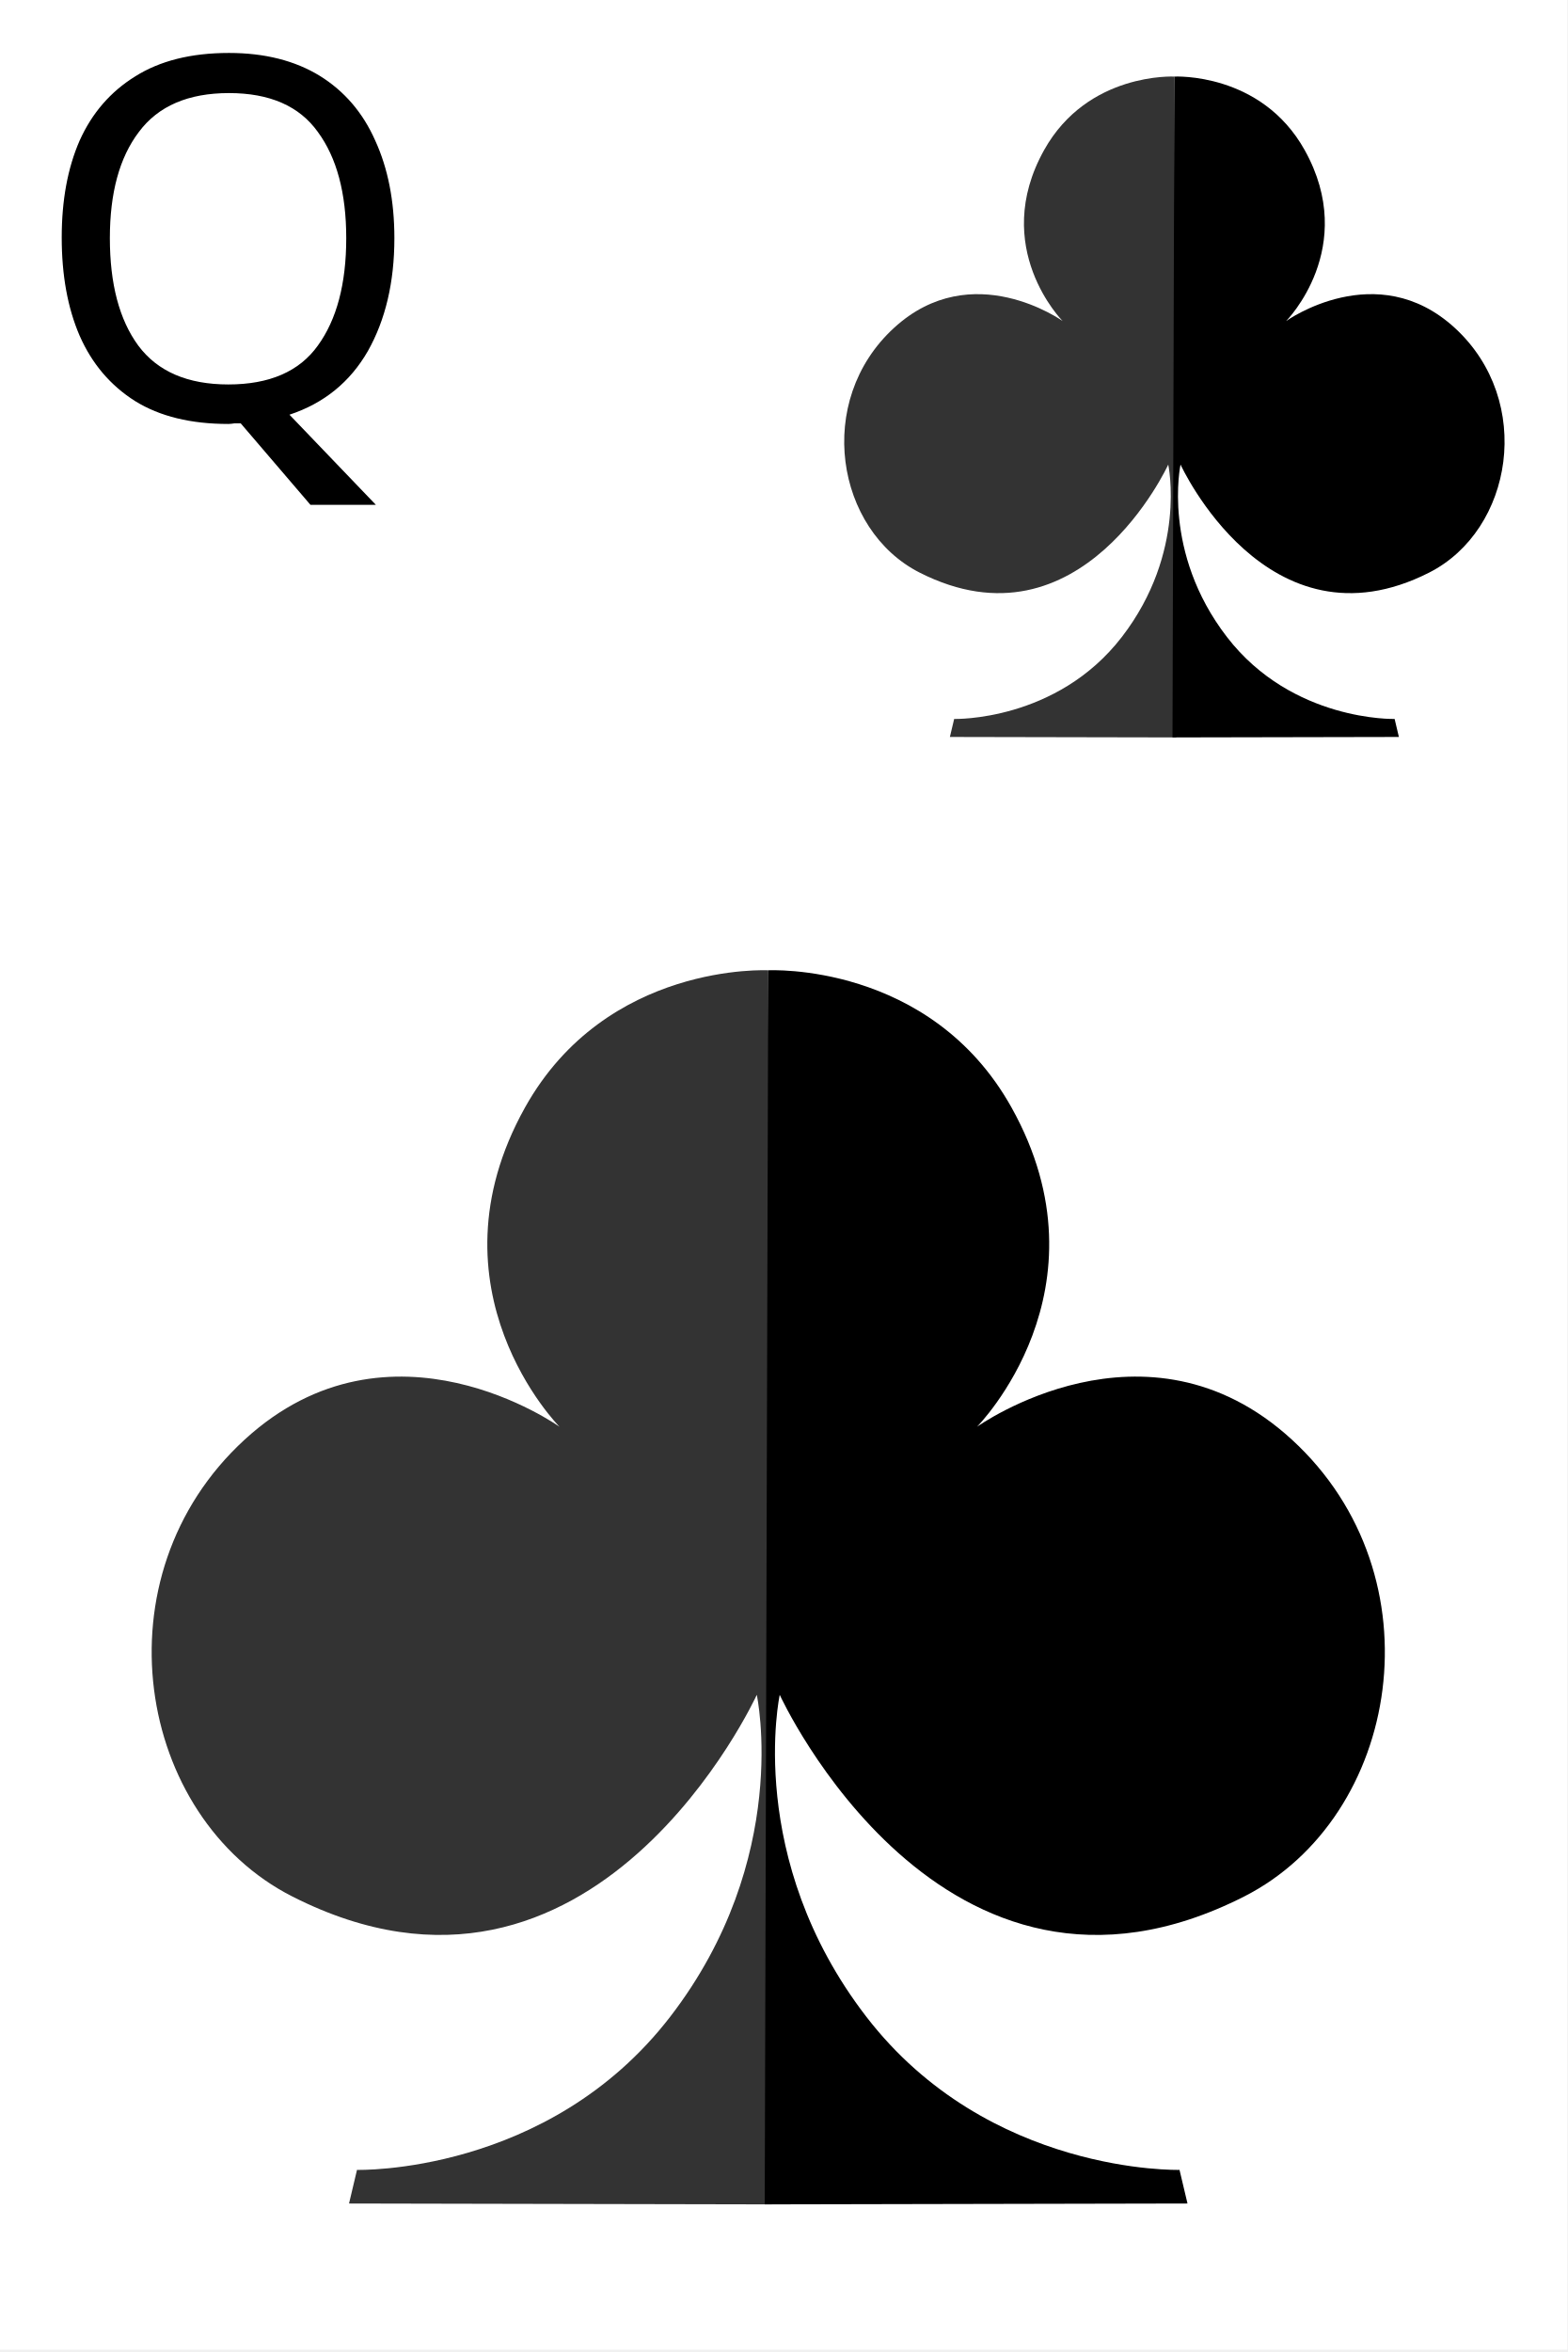
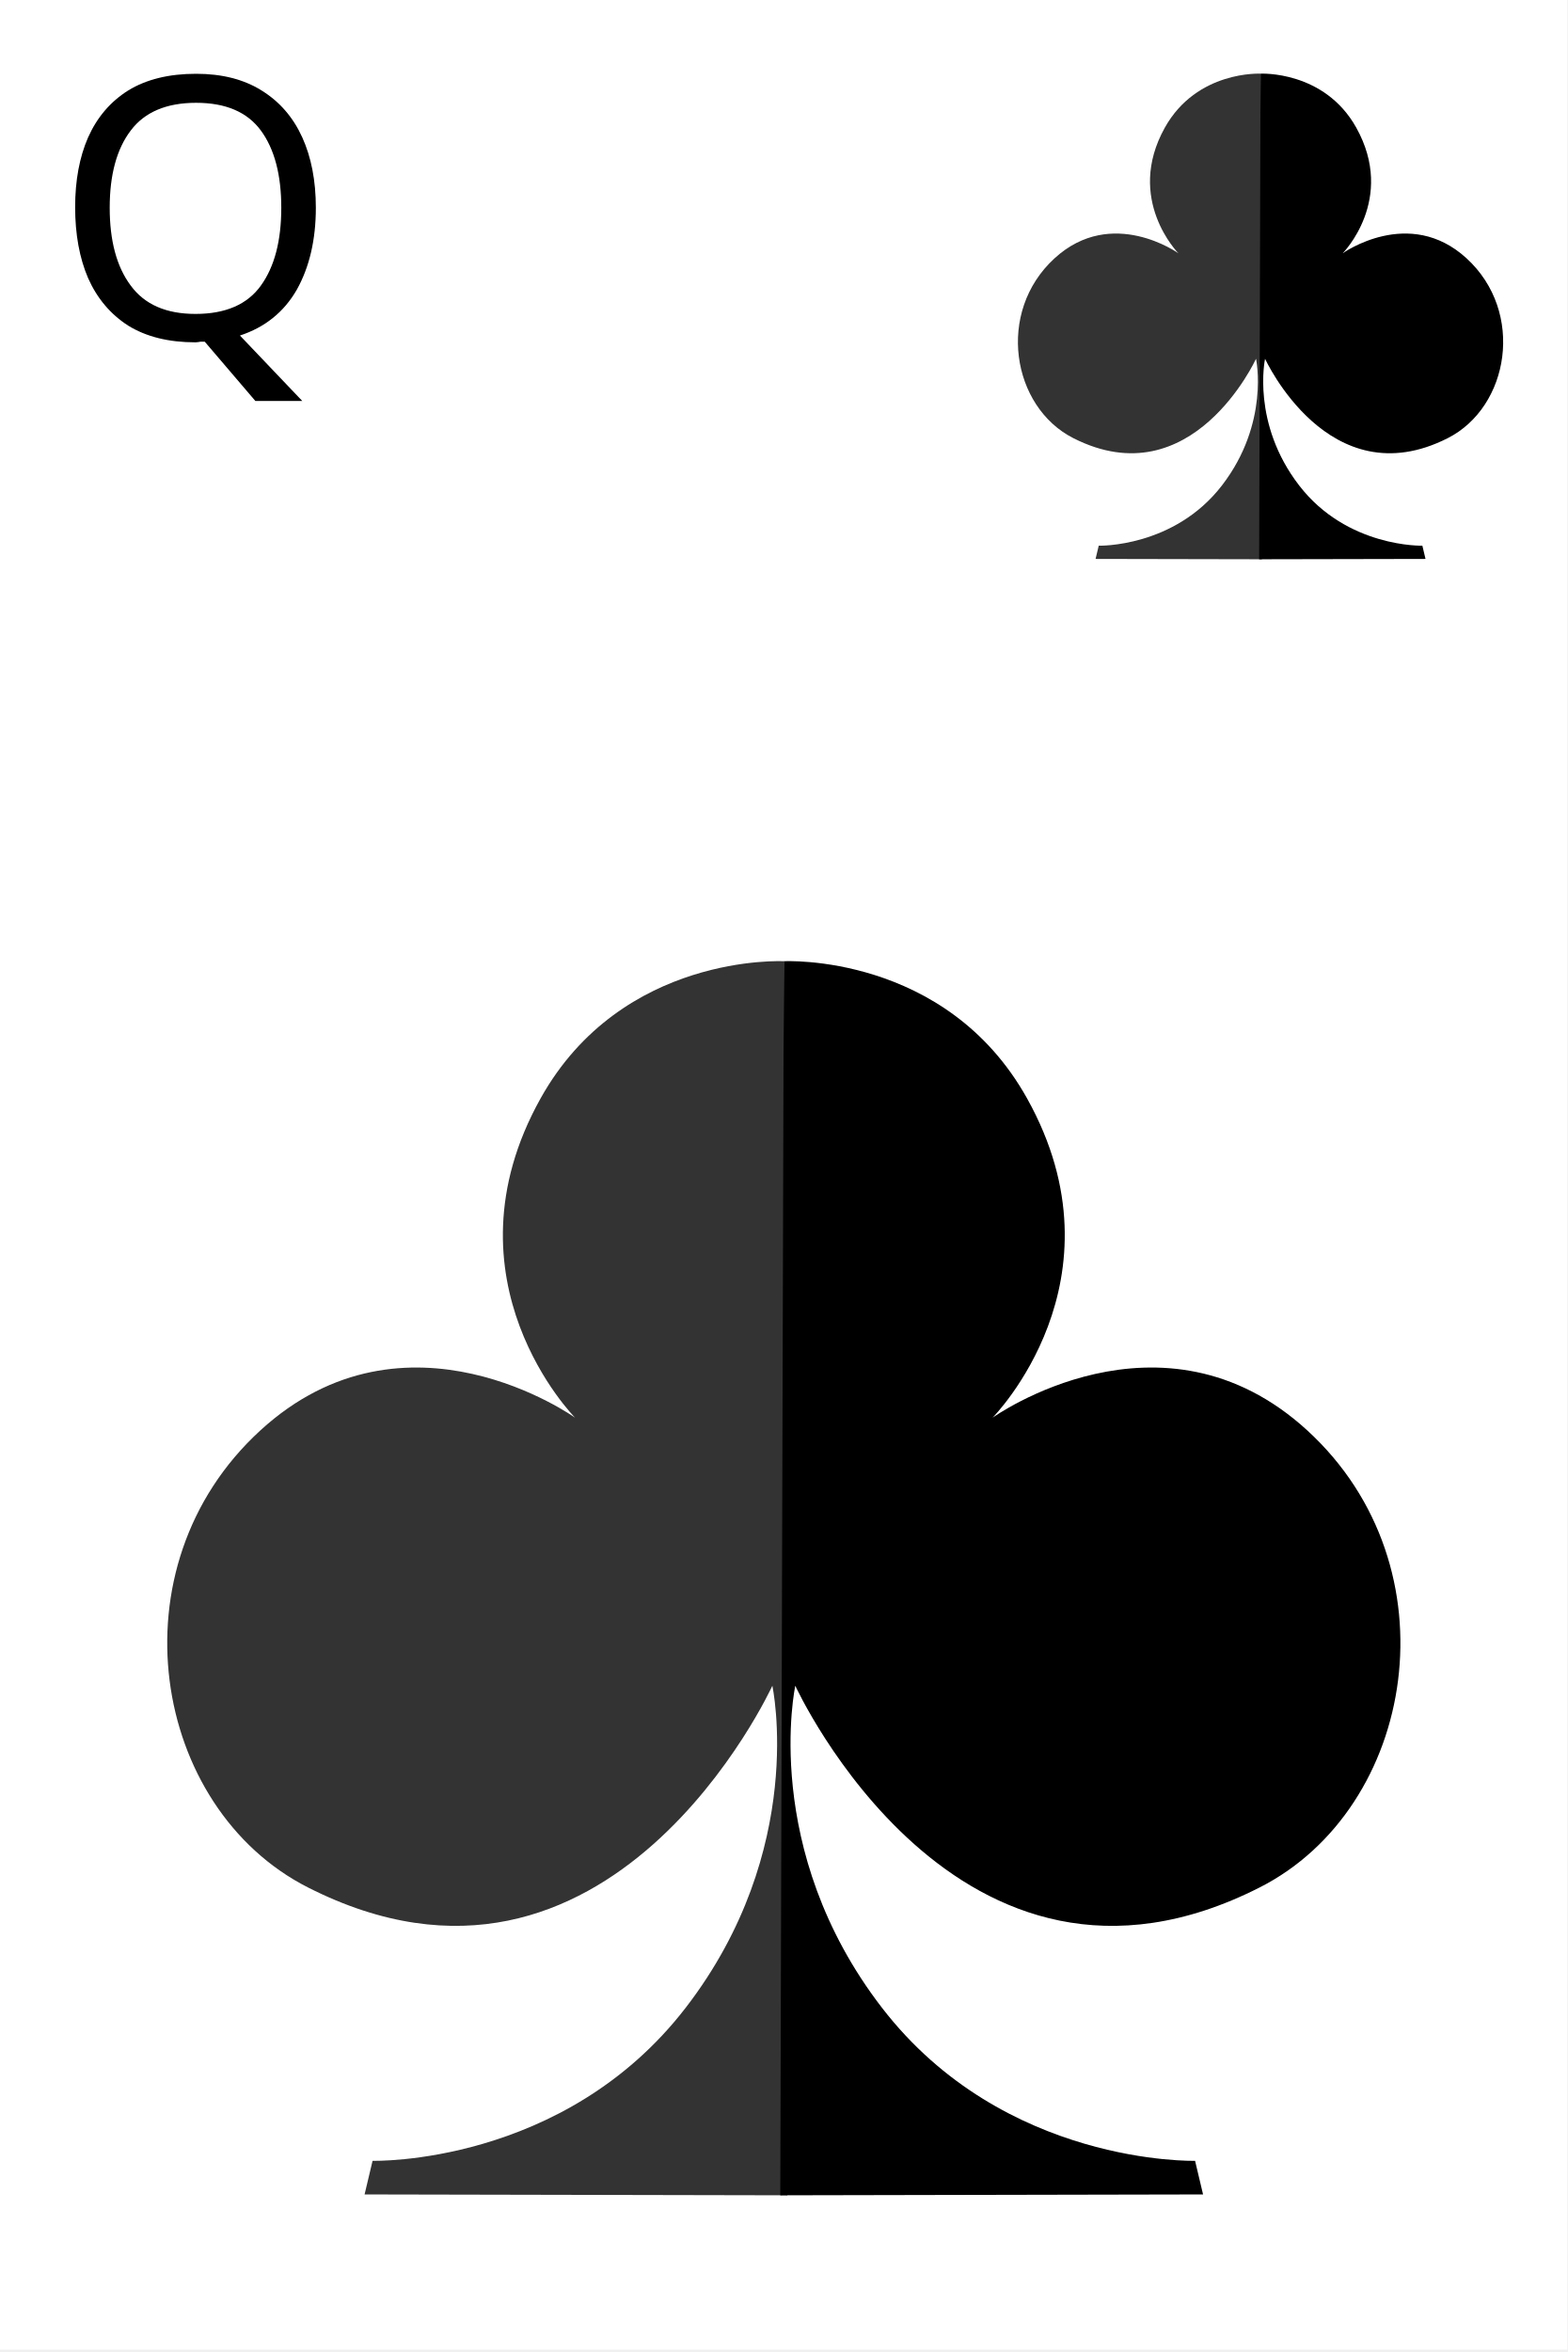
<svg xmlns="http://www.w3.org/2000/svg" width="150" height="225" viewBox="0 0 39.688 59.531" version="1.1" id="svg5">
  <defs id="defs2">
+     <rect x="234.93" y="83.952" width="221.39" height="12.187" id="rect34409" />
    <mask maskUnits="userSpaceOnUse" id="mask1192">
      <rect style="fill:#ffffff;fill-opacity:1;stroke-width:0.265" id="rect1194" width="101.388" height="140.797" x="-26.153" y="82.4" />
    </mask>
  </defs>
  <g id="layer1">
    <rect style="fill:#ffffff;fill-opacity:1;stroke-width:0.265" id="rect5028" width="39.678" height="59.472" x="0" y="-2.220446e-16" />
-     <text xml:space="preserve" style="font-size:12.781px;font-family:Wingdings;-inkscape-font-specification:Wingdings;text-align:center;text-anchor:middle;fill:#ff0000;stroke-width:1.065" x="0.783" y="10.606" id="text63">
-       <tspan id="tspan61" x="0.783" y="10.606" style="font-style:normal;font-variant:normal;font-weight:normal;font-stretch:normal;font-family:'Bauhaus 93';-inkscape-font-specification:'Bauhaus 93, ';text-align:start;text-anchor:start;fill:#000000;stroke-width:1.065">Q</tspan>
+     <text xml:space="preserve" style="font-size:9.243px;font-family:Wingdings;-inkscape-font-specification:Wingdings;text-align:center;text-anchor:middle;fill:#ff0000;stroke-width:0.77" x="1.338" y="8.571" id="text63">
+       <tspan id="tspan61" x="1.338" y="8.571" style="font-style:normal;font-variant:normal;font-weight:normal;font-stretch:normal;font-family:sans-serif;-inkscape-font-specification:sans-serif;text-align:start;text-anchor:start;fill:#000000;stroke-width:0.77">Q</tspan>
    </text>
-     <g id="g699">
-       <path style="fill:#333333;stroke-width:0.265" d="m 19.45,24.559 c 0,0 -4.098,-0.218 -6.158,3.471 -2.575,4.613 0.873,8.083 0.873,8.083 0,0 -4.275,-3.062 -7.969,0.323 -3.778,3.461 -2.748,9.56 1.207,11.567 7.648,3.881 11.756,-5.105 11.756,-5.105 0,0 0.896,4.142 -2.194,8.15 -3.09,4.008 -7.927,3.874 -7.927,3.874 l -0.202,0.851 10.703,0.022 z" id="path552" />
+     <g id="g699" transform="translate(0.3939047,-0.229778)">
+       <path style="fill:#333333;stroke-width:0.265" d="m 19.45,24.559 c 0,0 -4.098,-0.218 -6.158,3.471 -2.575,4.613 0.873,8.083 0.873,8.083 0,0 -4.275,-3.062 -7.969,0.323 -3.778,3.461 -2.748,9.56 1.207,11.567 7.648,3.881 11.756,-5.105 11.756,-5.105 0,0 0.896,4.142 -2.194,8.15 -3.09,4.008 -7.927,3.874 -7.927,3.874 l -0.202,0.851 10.703,0.022 z" id="path552-8" />
      <path style="fill:#000000;stroke-width:0.265" d="m 19.449,24.559 c 0,0 4.098,-0.218 6.158,3.471 2.575,4.613 -0.873,8.083 -0.873,8.083 0,0 4.275,-3.062 7.969,0.323 3.778,3.461 2.748,9.56 -1.207,11.567 -7.648,3.881 -11.756,-5.105 -11.756,-5.105 0,0 -0.896,4.142 2.194,8.15 3.09,4.008 7.927,3.874 7.927,3.874 l 0.202,0.851 -10.703,0.022 z" id="path552-5" />
    </g>
-     <g id="g699-2" transform="matrix(0.5355029,0,0,0.5355029,19.31588,-11.21372)">
+     <g id="g699-2" transform="matrix(0.3934925,0,0,0.3934925,24.25908,-7.79962)">
      <path style="fill:#333333;stroke-width:0.265" d="m 19.45,24.559 c 0,0 -4.098,-0.218 -6.158,3.471 -2.575,4.613 0.873,8.083 0.873,8.083 0,0 -4.275,-3.062 -7.969,0.323 -3.778,3.461 -2.748,9.56 1.207,11.567 7.648,3.881 11.756,-5.105 11.756,-5.105 0,0 0.896,4.142 -2.194,8.15 -3.09,4.008 -7.927,3.874 -7.927,3.874 l -0.202,0.851 10.703,0.022 z" id="path552-52" />
      <path style="fill:#000000;stroke-width:0.265" d="m 19.449,24.559 c 0,0 4.098,-0.218 6.158,3.471 2.575,4.613 -0.873,8.083 -0.873,8.083 0,0 4.275,-3.062 7.969,0.323 3.778,3.461 2.748,9.56 -1.207,11.567 -7.648,3.881 -11.756,-5.105 -11.756,-5.105 0,0 -0.896,4.142 2.194,8.15 3.09,4.008 7.927,3.874 7.927,3.874 l 0.202,0.851 -10.703,0.022 z" id="path552-5-4" />
    </g>
-     <text xml:space="preserve" style="font-size:3.175px;font-family:'Bauhaus 93';-inkscape-font-specification:'Bauhaus 93, ';fill:#000000;stroke-width:0.265" x="-19.973" y="41.648" id="text867">
-       <tspan id="tspan865" style="stroke-width:0.265" x="-19.973" y="41.648">t</tspan>
-     </text>
+     <text xml:space="preserve" transform="scale(0.2645833)" id="text34407" style="font-family:sans-serif;-inkscape-font-specification:sans-serif;white-space:pre;shape-inside:url(#rect34409);display:inline;fill:#000000;fill-opacity:0" />
  </g>
</svg>
